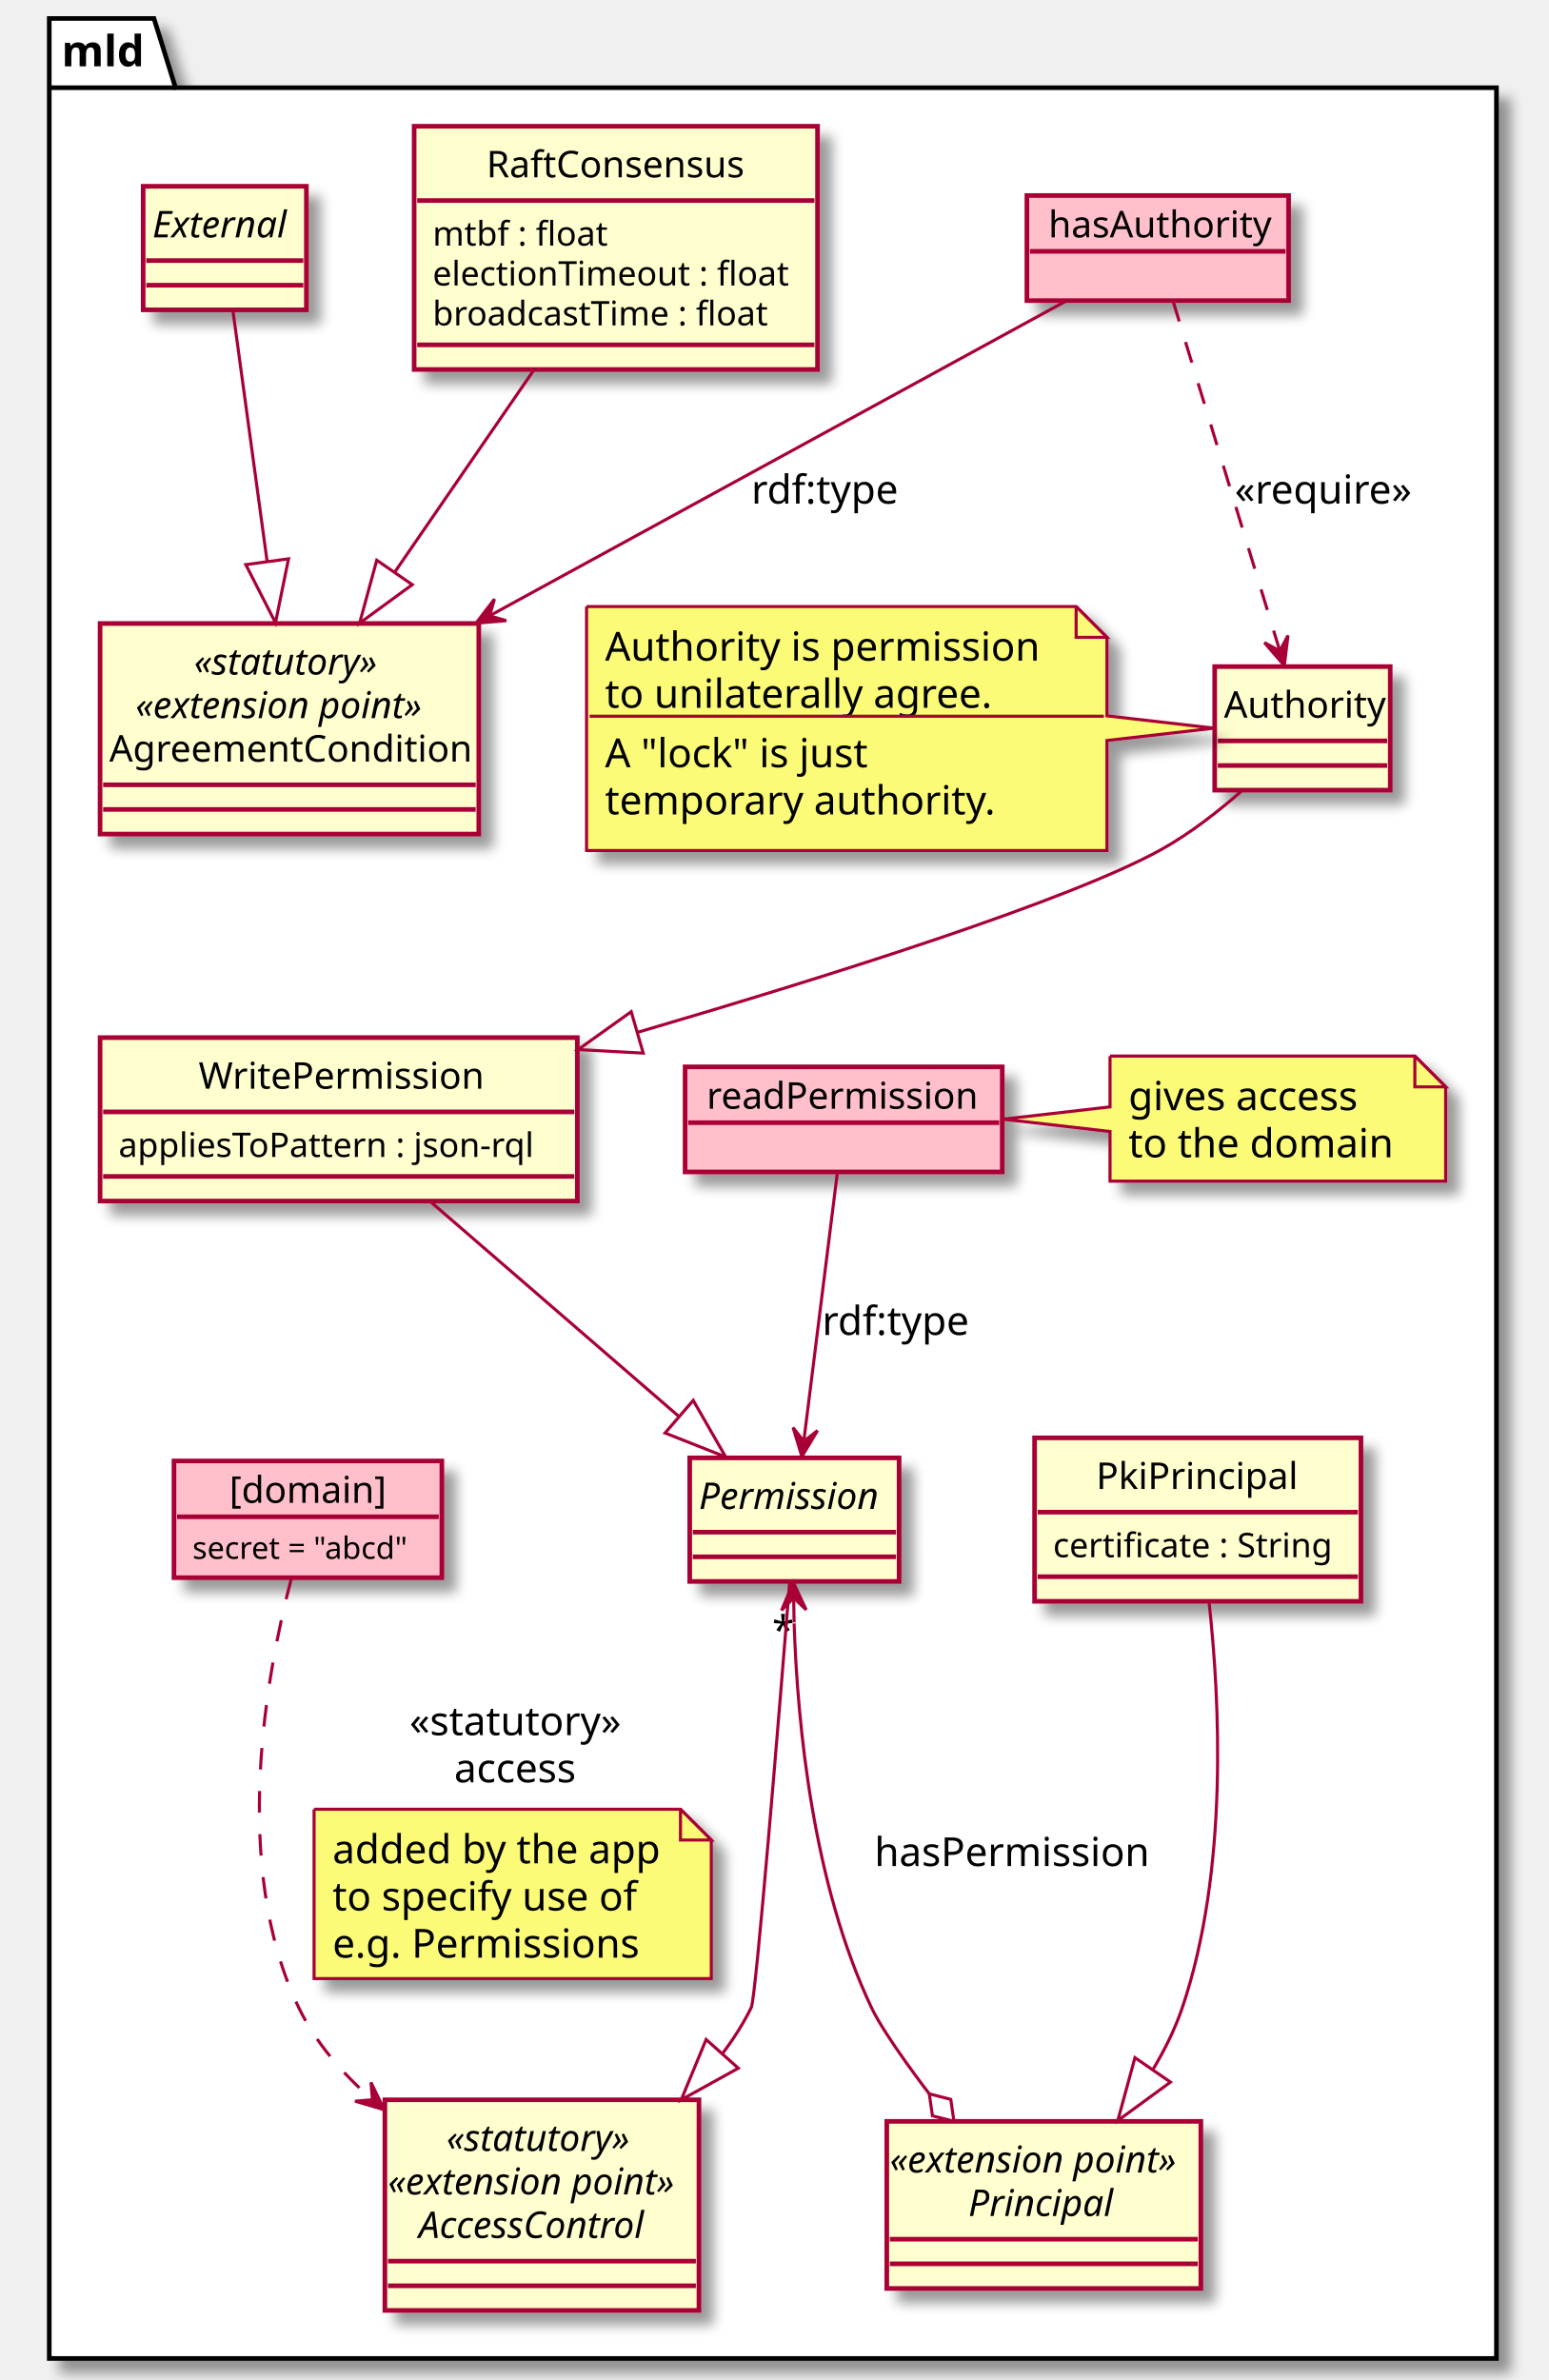
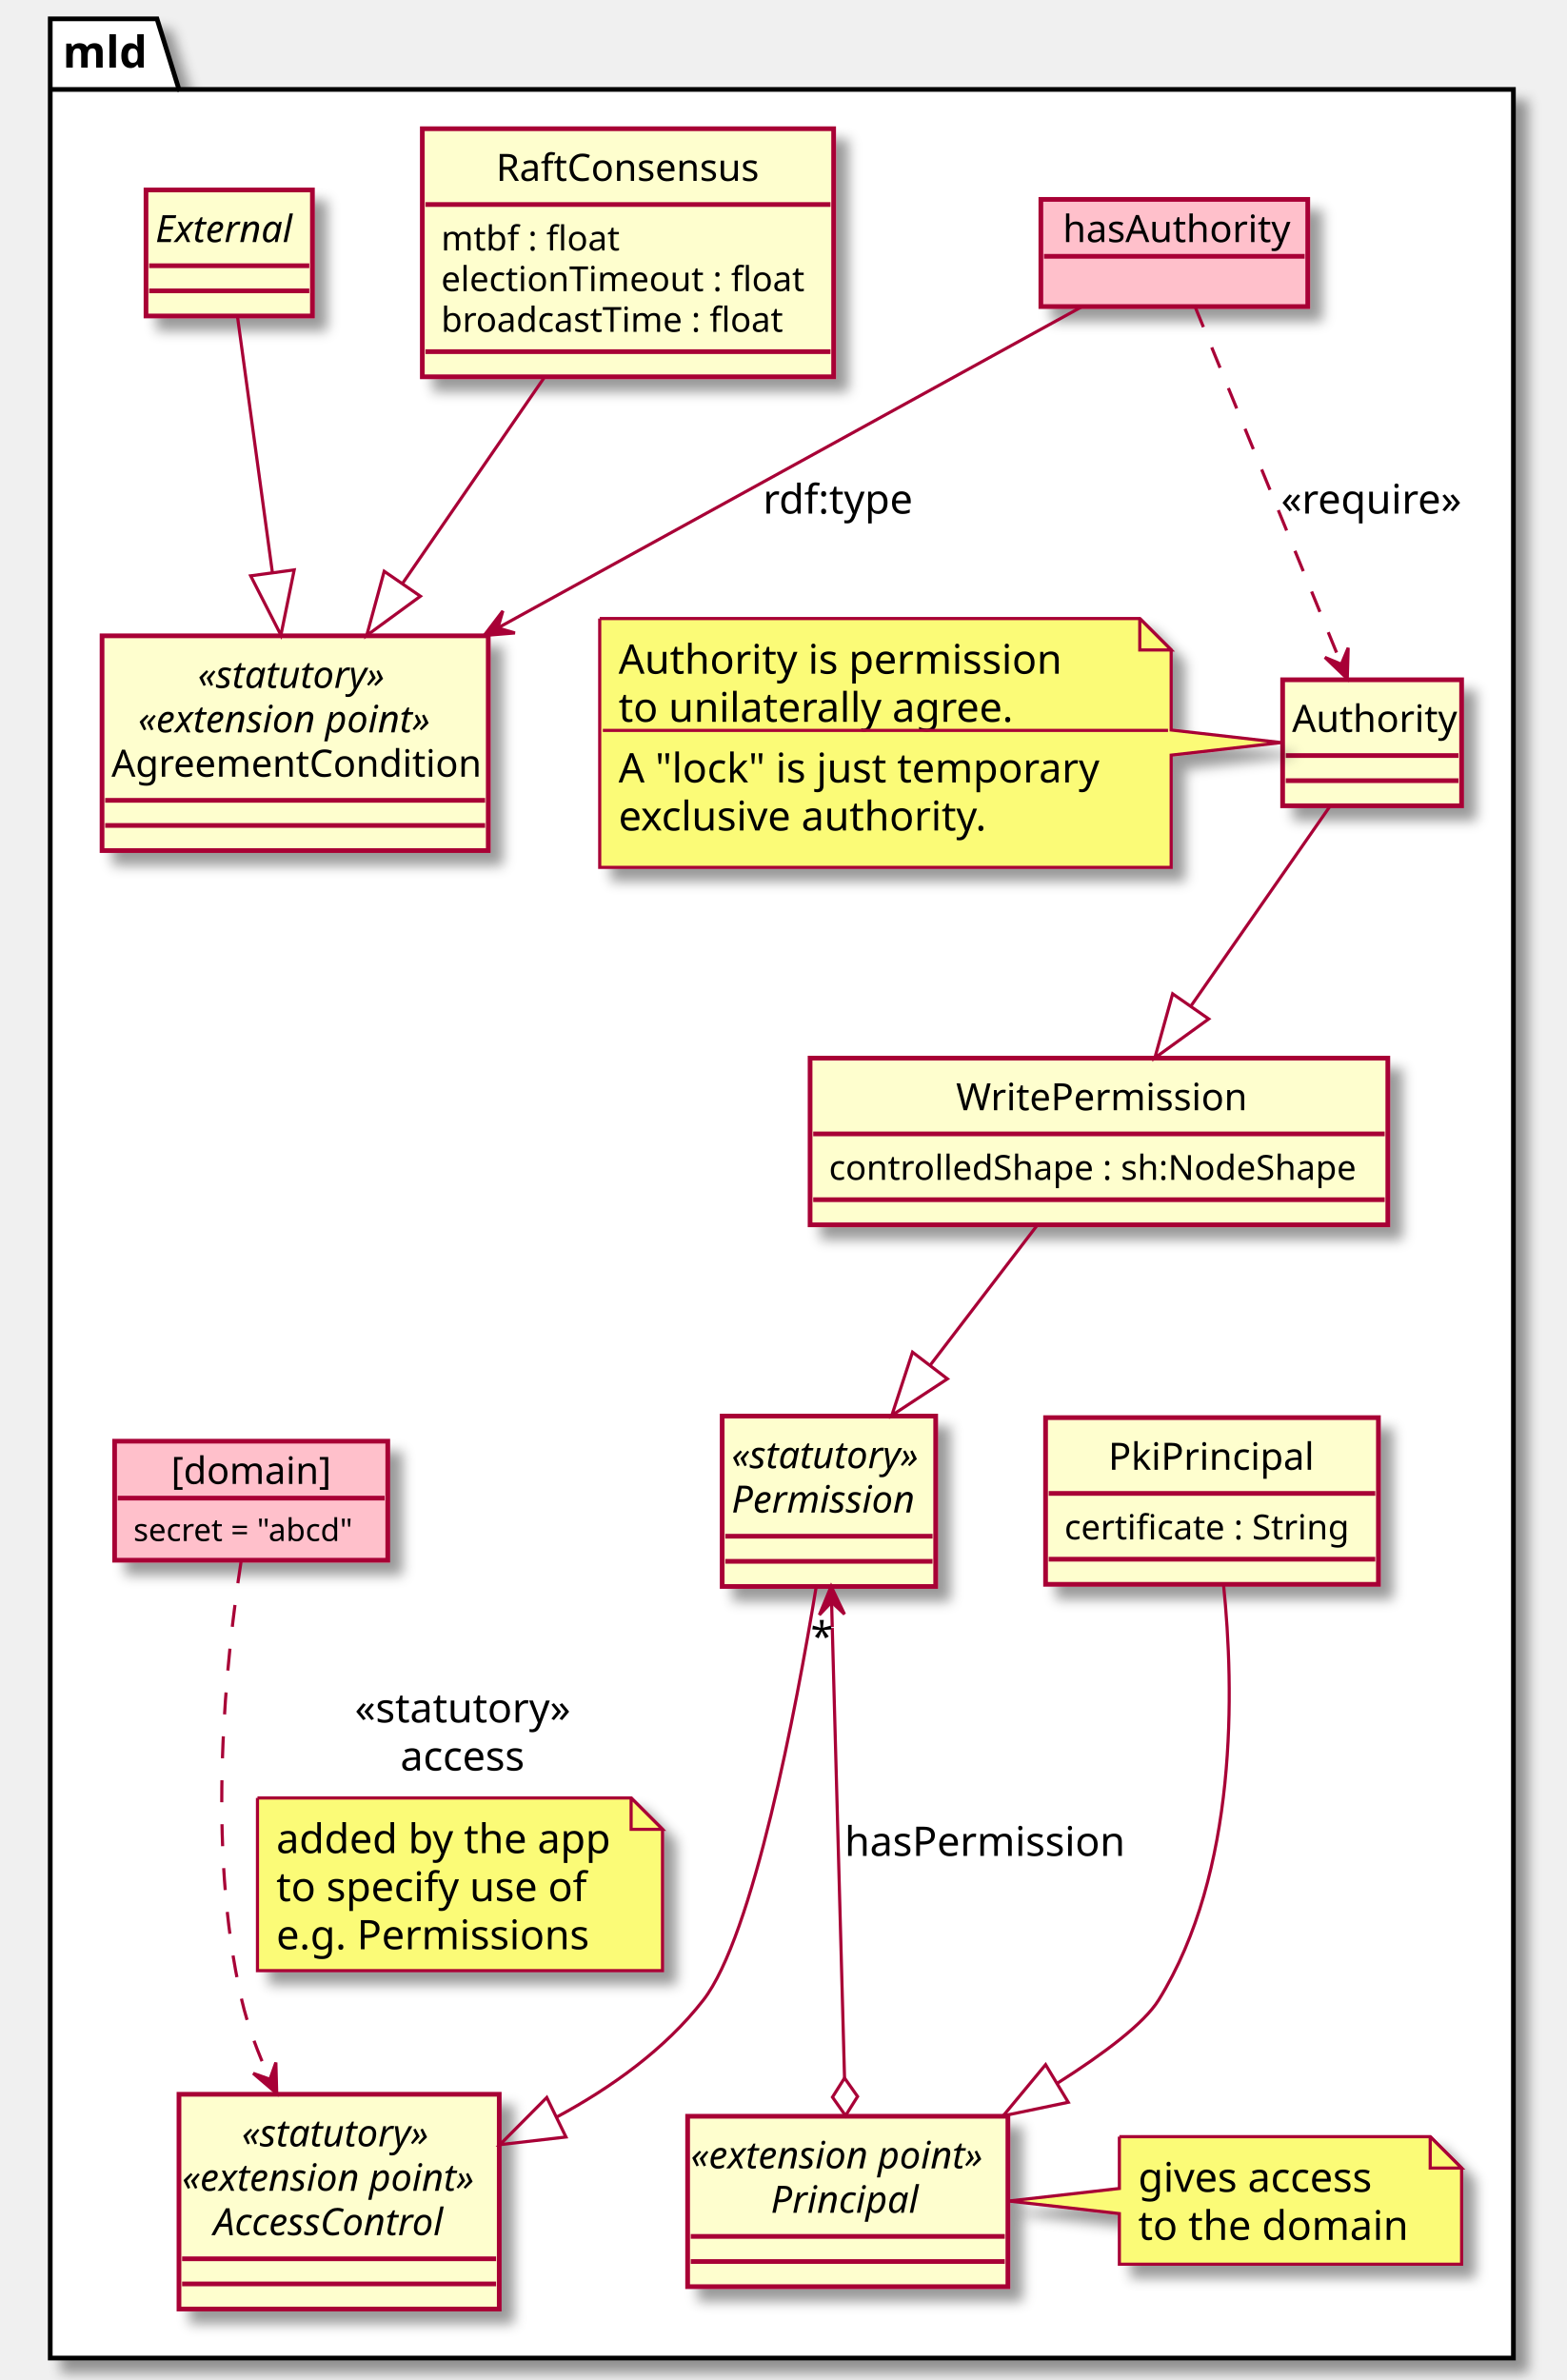
- <svg xmlns="http://www.w3.org/2000/svg" contentScriptType="application/ecmascript" contentStyleType="text/css" height="773px" preserveAspectRatio="none" style="width:503px;height:773px;background:#FFFFFF;" version="1.1" viewBox="0 0 503 773" width="503px" zoomAndPan="magnify">
+ <svg xmlns="http://www.w3.org/2000/svg" contentScriptType="application/ecmascript" contentStyleType="text/css" height="758px" preserveAspectRatio="none" style="width:499px;height:758px;background:#FFFFFF;" version="1.1" viewBox="0 0 499 758" width="499px" zoomAndPan="magnify">
  <defs>
-     <filter height="300%" id="f121mu0dka11h4" width="300%" x="-1" y="-1">
+     <filter height="300%" id="f9wwdgb8ltyjm" width="300%" x="-1" y="-1">
      <feGaussianBlur result="blurOut" stdDeviation="2.0" />
      <feColorMatrix in="blurOut" result="blurOut2" type="matrix" values="0 0 0 0 0 0 0 0 0 0 0 0 0 0 0 0 0 0 .4 0" />
      <feOffset dx="4.0" dy="4.0" in="blurOut2" result="blurOut3" />
      <feBlend in="SourceGraphic" in2="blurOut3" mode="normal" />
    </filter>
  </defs>
  <g>
-     <polygon fill="#FFFFFF" filter="url(#f121mu0dka11h4)" points="16,6,50,6,57,28.488,486,28.488,486,766,16,766,16,6" style="stroke:#000000;stroke-width:1.5;" />
+     <polygon fill="#FFFFFF" filter="url(#f9wwdgb8ltyjm)" points="16,6,50,6,57,28.488,482,28.488,482,751,16,751,16,6" style="stroke:#000000;stroke-width:1.5;" />
    <line style="stroke:#000000;stroke-width:1.5;" x1="16" x2="57" y1="28.488" y2="28.488" />
    <text fill="#000000" font-family="sans-serif" font-size="14" font-weight="bold" lengthAdjust="spacing" textLength="28" x="20" y="21.535">mld</text>
-     <rect codeLine="10" fill="#FEFECE" filter="url(#f121mu0dka11h4)" height="68.398" id="AgreementCondition" style="stroke:#A80036;stroke-width:1.5;" width="123" x="32.5" y="202.5" />
+     <rect codeLine="10" fill="#FEFECE" filter="url(#f9wwdgb8ltyjm)" height="68.398" id="AgreementCondition" style="stroke:#A80036;stroke-width:1.5;" width="123" x="32.5" y="202.5" />
    <text fill="#000000" font-family="sans-serif" font-size="12" font-style="italic" lengthAdjust="spacing" textLength="62" x="63" y="219.102">«statutory»</text>
    <text fill="#000000" font-family="sans-serif" font-size="12" font-style="italic" lengthAdjust="spacing" textLength="100" x="44" y="233.234">«extension point»</text>
    <text fill="#000000" font-family="sans-serif" font-size="12" lengthAdjust="spacing" textLength="117" x="35.5" y="247.367">AgreementCondition</text>
    <line style="stroke:#A80036;stroke-width:1.5;" x1="33.5" x2="154.5" y1="254.898" y2="254.898" />
    <line style="stroke:#A80036;stroke-width:1.5;" x1="33.5" x2="154.5" y1="262.898" y2="262.898" />
-     <rect codeLine="12" fill="#FEFECE" filter="url(#f121mu0dka11h4)" height="54.266" id="Principal" style="stroke:#A80036;stroke-width:1.5;" width="102" x="288" y="689" />
-     <text fill="#000000" font-family="sans-serif" font-size="12" font-style="italic" lengthAdjust="spacing" textLength="100" x="289" y="705.602">«extension point»</text>
-     <text fill="#000000" font-family="sans-serif" font-size="12" font-style="italic" lengthAdjust="spacing" textLength="49" x="314.5" y="719.734">Principal</text>
-     <line style="stroke:#A80036;stroke-width:1.5;" x1="289" x2="389" y1="727.266" y2="727.266" />
-     <line style="stroke:#A80036;stroke-width:1.5;" x1="289" x2="389" y1="735.266" y2="735.266" />
-     <rect codeLine="13" fill="#FEFECE" filter="url(#f121mu0dka11h4)" height="53.088" id="PkiPrincipal" style="stroke:#A80036;stroke-width:1.5;" width="106" x="336" y="467" />
-     <text fill="#000000" font-family="sans-serif" font-size="12" lengthAdjust="spacing" textLength="66" x="356" y="483.602">PkiPrincipal</text>
-     <line style="stroke:#A80036;stroke-width:1.5;" x1="337" x2="441" y1="491.133" y2="491.133" />
-     <text fill="#000000" font-family="sans-serif" font-size="11" lengthAdjust="spacing" textLength="94" x="342" y="505.768">certificate : String</text>
-     <line style="stroke:#A80036;stroke-width:1.5;" x1="337" x2="441" y1="512.088" y2="512.088" />
-     <rect codeLine="18" fill="#FEFECE" filter="url(#f121mu0dka11h4)" height="40.133" id="Authority" style="stroke:#A80036;stroke-width:1.5;" width="57" x="394.5" y="216.5" />
-     <text fill="#000000" font-family="sans-serif" font-size="12" lengthAdjust="spacing" textLength="51" x="397.5" y="233.102">Authority</text>
-     <line style="stroke:#A80036;stroke-width:1.5;" x1="395.5" x2="450.5" y1="240.633" y2="240.633" />
-     <line style="stroke:#A80036;stroke-width:1.5;" x1="395.5" x2="450.5" y1="248.633" y2="248.633" />
-     <path d="M190.5,197 L190.5,276.242 A0,0 0 0 0 190.5,276.242 L359.5,276.242 A0,0 0 0 0 359.5,276.242 L359.5,240.5 L394.32,236.5 L359.5,232.5 L359.5,207 L349.5,197 L190.5,197 A0,0 0 0 0 190.5,197 " fill="#FBFB77" filter="url(#f121mu0dka11h4)" style="stroke:#A80036;stroke-width:1.0;" />
-     <path d="M349.5,197 L349.5,207 L359.5,207 L349.5,197 " fill="#FBFB77" style="stroke:#A80036;stroke-width:1.0;" />
-     <text fill="#000000" font-family="sans-serif" font-size="13" lengthAdjust="spacing" textLength="148" x="196.5" y="214.568">Authority is permission</text>
-     <text fill="#000000" font-family="sans-serif" font-size="13" lengthAdjust="spacing" textLength="129" x="196.5" y="229.879">to unilaterally agree.</text>
-     <line style="stroke:#A80036;stroke-width:1.0;" x1="191.5" x2="358.5" y1="232.621" y2="232.621" />
-     <text fill="#000000" font-family="sans-serif" font-size="13" lengthAdjust="spacing" textLength="93" x="196.5" y="249.19">A "lock" is just</text>
-     <text fill="#000000" font-family="sans-serif" font-size="13" lengthAdjust="spacing" textLength="129" x="196.5" y="264.5">temporary authority.</text>
-     <rect fill="#FFC0CB" filter="url(#f121mu0dka11h4)" height="34.133" style="stroke:#A80036;stroke-width:1.5;" width="85" x="333.5" y="63.5" />
-     <text fill="#000000" font-family="sans-serif" font-size="12" lengthAdjust="spacing" textLength="71" x="340.5" y="77.102">hasAuthority</text>
-     <line style="stroke:#A80036;stroke-width:1.5;" x1="334.5" x2="417.5" y1="81.633" y2="81.633" />
-     <rect codeLine="31" fill="#FEFECE" filter="url(#f121mu0dka11h4)" height="40.133" id="Permission" style="stroke:#A80036;stroke-width:1.5;" width="68" x="224" y="473.5" />
-     <text fill="#000000" font-family="sans-serif" font-size="12" font-style="italic" lengthAdjust="spacing" textLength="62" x="227" y="490.102">Permission</text>
-     <line style="stroke:#A80036;stroke-width:1.5;" x1="225" x2="291" y1="497.633" y2="497.633" />
-     <line style="stroke:#A80036;stroke-width:1.5;" x1="225" x2="291" y1="505.633" y2="505.633" />
-     <rect codeLine="61" fill="#FEFECE" filter="url(#f121mu0dka11h4)" height="68.398" id="AccessControl" style="stroke:#A80036;stroke-width:1.5;" width="102" x="125" y="682" />
-     <text fill="#000000" font-family="sans-serif" font-size="12" font-style="italic" lengthAdjust="spacing" textLength="62" x="145" y="698.602">«statutory»</text>
-     <text fill="#000000" font-family="sans-serif" font-size="12" font-style="italic" lengthAdjust="spacing" textLength="100" x="126" y="712.734">«extension point»</text>
-     <text fill="#000000" font-family="sans-serif" font-size="12" font-style="italic" lengthAdjust="spacing" textLength="80" x="136" y="726.867">AccessControl</text>
-     <line style="stroke:#A80036;stroke-width:1.5;" x1="126" x2="226" y1="734.398" y2="734.398" />
-     <line style="stroke:#A80036;stroke-width:1.5;" x1="126" x2="226" y1="742.398" y2="742.398" />
-     <rect codeLine="34" fill="#FEFECE" filter="url(#f121mu0dka11h4)" height="53.088" id="WritePermission" style="stroke:#A80036;stroke-width:1.5;" width="155" x="32.5" y="337" />
-     <text fill="#000000" font-family="sans-serif" font-size="12" lengthAdjust="spacing" textLength="91" x="64.5" y="353.602">WritePermission</text>
-     <line style="stroke:#A80036;stroke-width:1.5;" x1="33.5" x2="186.5" y1="361.133" y2="361.133" />
-     <text fill="#000000" font-family="sans-serif" font-size="11" lengthAdjust="spacing" textLength="143" x="38.5" y="375.768">appliesToPattern : json-rql</text>
-     <line style="stroke:#A80036;stroke-width:1.5;" x1="33.5" x2="186.5" y1="382.088" y2="382.088" />
-     <rect fill="#FFC0CB" filter="url(#f121mu0dka11h4)" height="34.133" style="stroke:#A80036;stroke-width:1.5;" width="103" x="222.5" y="346.5" />
-     <text fill="#000000" font-family="sans-serif" font-size="12" lengthAdjust="spacing" textLength="89" x="229.5" y="360.102">readPermission</text>
-     <line style="stroke:#A80036;stroke-width:1.5;" x1="223.5" x2="324.5" y1="364.633" y2="364.633" />
-     <path d="M360.5,343 L360.5,359.5 L325.77,363.5 L360.5,367.5 L360.5,383.621 A0,0 0 0 0 360.5,383.621 L469.5,383.621 A0,0 0 0 0 469.5,383.621 L469.5,353 L459.5,343 L360.5,343 A0,0 0 0 0 360.5,343 " fill="#FBFB77" filter="url(#f121mu0dka11h4)" style="stroke:#A80036;stroke-width:1.0;" />
-     <path d="M459.5,343 L459.5,353 L469.5,353 L459.5,343 " fill="#FBFB77" style="stroke:#A80036;stroke-width:1.0;" />
-     <text fill="#000000" font-family="sans-serif" font-size="13" lengthAdjust="spacing" textLength="79" x="366.5" y="360.568">gives access</text>
-     <text fill="#000000" font-family="sans-serif" font-size="13" lengthAdjust="spacing" textLength="88" x="366.5" y="375.879">to the domain</text>
-     <rect codeLine="47" fill="#FEFECE" filter="url(#f121mu0dka11h4)" height="78.998" id="RaftConsensus" style="stroke:#A80036;stroke-width:1.5;" width="131" x="134.5" y="41" />
+     <rect codeLine="12" fill="#FEFECE" filter="url(#f9wwdgb8ltyjm)" height="54.266" id="Principal" style="stroke:#A80036;stroke-width:1.5;" width="102" x="219" y="674" />
+     <text fill="#000000" font-family="sans-serif" font-size="12" font-style="italic" lengthAdjust="spacing" textLength="100" x="220" y="690.602">«extension point»</text>
+     <text fill="#000000" font-family="sans-serif" font-size="12" font-style="italic" lengthAdjust="spacing" textLength="49" x="245.5" y="704.734">Principal</text>
+     <line style="stroke:#A80036;stroke-width:1.5;" x1="220" x2="320" y1="712.266" y2="712.266" />
+     <line style="stroke:#A80036;stroke-width:1.5;" x1="220" x2="320" y1="720.266" y2="720.266" />
+     <path d="M356.5,680.5 L356.5,697 L321.22,701 L356.5,705 L356.5,721.121 A0,0 0 0 0 356.5,721.121 L465.5,721.121 A0,0 0 0 0 465.5,721.121 L465.5,690.5 L455.5,680.5 L356.5,680.5 A0,0 0 0 0 356.5,680.5 " fill="#FBFB77" filter="url(#f9wwdgb8ltyjm)" style="stroke:#A80036;stroke-width:1.0;" />
+     <path d="M455.5,680.5 L455.5,690.5 L465.5,690.5 L455.5,680.5 " fill="#FBFB77" style="stroke:#A80036;stroke-width:1.0;" />
+     <text fill="#000000" font-family="sans-serif" font-size="13" lengthAdjust="spacing" textLength="79" x="362.5" y="698.068">gives access</text>
+     <text fill="#000000" font-family="sans-serif" font-size="13" lengthAdjust="spacing" textLength="88" x="362.5" y="713.379">to the domain</text>
+     <rect codeLine="17" fill="#FEFECE" filter="url(#f9wwdgb8ltyjm)" height="53.088" id="PkiPrincipal" style="stroke:#A80036;stroke-width:1.5;" width="106" x="333" y="451.5" />
+     <text fill="#000000" font-family="sans-serif" font-size="12" lengthAdjust="spacing" textLength="66" x="353" y="468.102">PkiPrincipal</text>
+     <line style="stroke:#A80036;stroke-width:1.5;" x1="334" x2="438" y1="475.633" y2="475.633" />
+     <text fill="#000000" font-family="sans-serif" font-size="11" lengthAdjust="spacing" textLength="94" x="339" y="490.268">certificate : String</text>
+     <line style="stroke:#A80036;stroke-width:1.5;" x1="334" x2="438" y1="496.588" y2="496.588" />
+     <rect codeLine="22" fill="#FEFECE" filter="url(#f9wwdgb8ltyjm)" height="40.133" id="Authority" style="stroke:#A80036;stroke-width:1.5;" width="57" x="408.5" y="216.5" />
+     <text fill="#000000" font-family="sans-serif" font-size="12" lengthAdjust="spacing" textLength="51" x="411.5" y="233.102">Authority</text>
+     <line style="stroke:#A80036;stroke-width:1.5;" x1="409.5" x2="464.5" y1="240.633" y2="240.633" />
+     <line style="stroke:#A80036;stroke-width:1.5;" x1="409.5" x2="464.5" y1="248.633" y2="248.633" />
+     <path d="M191,197 L191,276.242 A0,0 0 0 0 191,276.242 L373,276.242 A0,0 0 0 0 373,276.242 L373,240.5 L408.06,236.5 L373,232.5 L373,207 L363,197 L191,197 A0,0 0 0 0 191,197 " fill="#FBFB77" filter="url(#f9wwdgb8ltyjm)" style="stroke:#A80036;stroke-width:1.0;" />
+     <path d="M363,197 L363,207 L373,207 L363,197 " fill="#FBFB77" style="stroke:#A80036;stroke-width:1.0;" />
+     <text fill="#000000" font-family="sans-serif" font-size="13" lengthAdjust="spacing" textLength="148" x="197" y="214.568">Authority is permission</text>
+     <text fill="#000000" font-family="sans-serif" font-size="13" lengthAdjust="spacing" textLength="129" x="197" y="229.879">to unilaterally agree.</text>
+     <line style="stroke:#A80036;stroke-width:1.0;" x1="192" x2="372" y1="232.621" y2="232.621" />
+     <text fill="#000000" font-family="sans-serif" font-size="13" lengthAdjust="spacing" textLength="161" x="197" y="249.19">A "lock" is just temporary</text>
+     <text fill="#000000" font-family="sans-serif" font-size="13" lengthAdjust="spacing" textLength="124" x="197" y="264.5">exclusive authority.</text>
+     <rect fill="#FFC0CB" filter="url(#f9wwdgb8ltyjm)" height="34.133" style="stroke:#A80036;stroke-width:1.5;" width="85" x="331.5" y="63.5" />
+     <text fill="#000000" font-family="sans-serif" font-size="12" lengthAdjust="spacing" textLength="71" x="338.5" y="77.102">hasAuthority</text>
+     <line style="stroke:#A80036;stroke-width:1.5;" x1="332.5" x2="415.5" y1="81.633" y2="81.633" />
+     <rect codeLine="35" fill="#FEFECE" filter="url(#f9wwdgb8ltyjm)" height="54.266" id="Permission" style="stroke:#A80036;stroke-width:1.5;" width="68" x="230" y="451" />
+     <text fill="#000000" font-family="sans-serif" font-size="12" font-style="italic" lengthAdjust="spacing" textLength="62" x="233" y="467.602">«statutory»</text>
+     <text fill="#000000" font-family="sans-serif" font-size="12" font-style="italic" lengthAdjust="spacing" textLength="62" x="233" y="481.734">Permission</text>
+     <line style="stroke:#A80036;stroke-width:1.5;" x1="231" x2="297" y1="489.266" y2="489.266" />
+     <line style="stroke:#A80036;stroke-width:1.5;" x1="231" x2="297" y1="497.266" y2="497.266" />
+     <rect codeLine="58" fill="#FEFECE" filter="url(#f9wwdgb8ltyjm)" height="68.398" id="AccessControl" style="stroke:#A80036;stroke-width:1.5;" width="102" x="57" y="667" />
+     <text fill="#000000" font-family="sans-serif" font-size="12" font-style="italic" lengthAdjust="spacing" textLength="62" x="77" y="683.602">«statutory»</text>
+     <text fill="#000000" font-family="sans-serif" font-size="12" font-style="italic" lengthAdjust="spacing" textLength="100" x="58" y="697.734">«extension point»</text>
+     <text fill="#000000" font-family="sans-serif" font-size="12" font-style="italic" lengthAdjust="spacing" textLength="80" x="68" y="711.867">AccessControl</text>
+     <line style="stroke:#A80036;stroke-width:1.5;" x1="58" x2="158" y1="719.398" y2="719.398" />
+     <line style="stroke:#A80036;stroke-width:1.5;" x1="58" x2="158" y1="727.398" y2="727.398" />
+     <rect codeLine="38" fill="#FEFECE" filter="url(#f9wwdgb8ltyjm)" height="53.088" id="WritePermission" style="stroke:#A80036;stroke-width:1.5;" width="184" x="258" y="337" />
+     <text fill="#000000" font-family="sans-serif" font-size="12" lengthAdjust="spacing" textLength="91" x="304.5" y="353.602">WritePermission</text>
+     <line style="stroke:#A80036;stroke-width:1.5;" x1="259" x2="441" y1="361.133" y2="361.133" />
+     <text fill="#000000" font-family="sans-serif" font-size="11" lengthAdjust="spacing" textLength="172" x="264" y="375.768">controlledShape : sh:NodeShape</text>
+     <line style="stroke:#A80036;stroke-width:1.5;" x1="259" x2="441" y1="382.088" y2="382.088" />
+     <rect codeLine="44" fill="#FEFECE" filter="url(#f9wwdgb8ltyjm)" height="78.998" id="RaftConsensus" style="stroke:#A80036;stroke-width:1.5;" width="131" x="134.5" y="41" />
    <text fill="#000000" font-family="sans-serif" font-size="12" lengthAdjust="spacing" textLength="84" x="158" y="57.602">RaftConsensus</text>
    <line style="stroke:#A80036;stroke-width:1.5;" x1="135.5" x2="264.5" y1="65.133" y2="65.133" />
    <text fill="#000000" font-family="sans-serif" font-size="11" lengthAdjust="spacing" textLength="58" x="140.5" y="79.768">mtbf : float</text>
    <text fill="#000000" font-family="sans-serif" font-size="11" lengthAdjust="spacing" textLength="119" x="140.5" y="92.723">electionTimeout : float</text>
    <text fill="#000000" font-family="sans-serif" font-size="11" lengthAdjust="spacing" textLength="113" x="140.5" y="105.678">broadcastTime : float</text>
    <line style="stroke:#A80036;stroke-width:1.5;" x1="135.5" x2="264.5" y1="111.998" y2="111.998" />
-     <rect codeLine="54" fill="#FEFECE" filter="url(#f121mu0dka11h4)" height="40.133" id="External" style="stroke:#A80036;stroke-width:1.5;" width="53" x="46.5" y="60.5" />
+     <rect codeLine="51" fill="#FEFECE" filter="url(#f9wwdgb8ltyjm)" height="40.133" id="External" style="stroke:#A80036;stroke-width:1.5;" width="53" x="46.5" y="60.5" />
    <text fill="#000000" font-family="sans-serif" font-size="12" font-style="italic" lengthAdjust="spacing" textLength="47" x="49.5" y="77.102">External</text>
    <line style="stroke:#A80036;stroke-width:1.5;" x1="47.5" x2="98.5" y1="84.633" y2="84.633" />
    <line style="stroke:#A80036;stroke-width:1.5;" x1="47.5" x2="98.5" y1="92.633" y2="92.633" />
-     <rect fill="#FFC0CB" filter="url(#f121mu0dka11h4)" height="37.91" style="stroke:#A80036;stroke-width:1.5;" width="87" x="56.5" y="474.5" />
-     <text fill="#000000" font-family="sans-serif" font-size="12" lengthAdjust="spacing" textLength="51" x="74.5" y="488.102">[domain]</text>
-     <line style="stroke:#A80036;stroke-width:1.5;" x1="57.5" x2="142.5" y1="492.633" y2="492.633" />
-     <text fill="#000000" font-family="sans-serif" font-size="10" lengthAdjust="spacing" textLength="75" x="62.5" y="506.301">secret = "abcd"</text>
-     <path codeLine="16" d="M392.64,520.12 C396.16,551.97 399.03,607.55 384,652 C381.66,658.93 378.28,665.76 374.4,672.23 " fill="none" id="PkiPrincipal-to-Principal" style="stroke:#A80036;stroke-width:1.0;" />
-     <polygon fill="none" points="380.13,676.25,363.02,688.75,368.6,668.31,380.13,676.25" style="stroke:#A80036;stroke-width:1.0;" />
-     <path codeLine="27" d="M346.62,97.54 C302.55,121.61 218.23,167.66 159.17,199.91 " fill="none" id="hasAuthority-to-AgreementCondition" style="stroke:#A80036;stroke-width:1.0;" />
-     <polygon fill="#A80036" points="154.61,202.4,164.425,201.589,158.996,200,160.585,194.571,154.61,202.4" style="stroke:#A80036;stroke-width:1.0;" />
-     <text fill="#000000" font-family="sans-serif" font-size="13" lengthAdjust="spacing" textLength="49" x="244" y="163.568">rdf:type</text>
-     <path codeLine="28" d="M380.94,97.69 C389.22,124.81 405.93,179.57 415.61,211.29 " fill="none" id="hasAuthority-to-Authority" style="stroke:#A80036;stroke-width:1.0;stroke-dasharray:7.0,7.0;" />
-     <polygon fill="#A80036" points="417.1,216.17,418.305,206.395,415.644,211.387,410.652,208.725,417.1,216.17" style="stroke:#A80036;stroke-width:1.0;" />
-     <text fill="#000000" font-family="sans-serif" font-size="13" lengthAdjust="spacing" textLength="58" x="401" y="163.568">«require»</text>
-     <path codeLine="29" d="M257.91,527.27 C259,560.27 264.02,611.89 283,652 C287.53,661.58 301.799,680.055 301.799,680.055 " fill="none" id="Permission-Principal" style="stroke:#A80036;stroke-width:1.0;" />
-     <polygon fill="#FFFFFF" points="309.81,688.99,308.783,681.852,301.799,680.055,302.826,687.193,309.81,688.99" style="stroke:#A80036;stroke-width:1.0;" />
-     <polygon fill="#A80036" points="257.65,513.94,253.829,523.017,257.749,518.939,261.827,522.859,257.65,513.94" style="stroke:#A80036;stroke-width:1.0;" />
-     <line style="stroke:#A80036;stroke-width:1.0;" x1="257.749" x2="257.9" y1="518.939" y2="526.94" />
-     <text fill="#000000" font-family="sans-serif" font-size="13" lengthAdjust="spacing" textLength="91" x="284" y="606.068">hasPermission</text>
-     <text fill="#000000" font-family="sans-serif" font-size="13" lengthAdjust="spacing" textLength="6" x="250.75" y="534.041">*</text>
-     <path codeLine="32" d="M256.48,513.68 C253.17,554.99 245.51,648.93 244,652 C241.44,657.21 238.25,662.21 234.66,666.95 " fill="none" id="Permission-to-AccessControl" style="stroke:#A80036;stroke-width:1.0;" />
-     <polygon fill="none" points="239.78,671.73,221.24,681.99,229.33,662.41,239.78,671.73" style="stroke:#A80036;stroke-width:1.0;" />
-     <path codeLine="37" d="M403.63,256.56 C395.85,263.42 386.48,270.76 377,276 C347.24,292.45 270.58,316.67 206.99,335.31 " fill="none" id="Authority-to-WritePermission" style="stroke:#A80036;stroke-width:1.0;" />
-     <polygon fill="none" points="208.9,342.04,187.75,340.89,205,328.59,208.9,342.04" style="stroke:#A80036;stroke-width:1.0;" />
-     <path codeLine="38" d="M139.59,390.1 C162.84,410.2 195.38,438.34 220.46,460.03 " fill="none" id="WritePermission-to-Permission" style="stroke:#A80036;stroke-width:1.0;" />
-     <polygon fill="none" points="225.14,454.83,235.69,473.21,215.99,465.42,225.14,454.83" style="stroke:#A80036;stroke-width:1.0;" />
-     <path codeLine="45" d="M271.97,380.71 C269.23,402.69 264.29,442.15 261.08,467.82 " fill="none" id="readPermission-to-Permission" style="stroke:#A80036;stroke-width:1.0;" />
-     <polygon fill="#A80036" points="260.43,473.08,265.506,464.64,261.045,468.118,257.567,463.656,260.43,473.08" style="stroke:#A80036;stroke-width:1.0;" />
-     <text fill="#000000" font-family="sans-serif" font-size="13" lengthAdjust="spacing" textLength="49" x="267" y="433.568">rdf:type</text>
-     <path codeLine="52" d="M173.25,120.36 C159.58,140.23 142.78,164.63 128.18,185.85 " fill="none" id="RaftConsensus-to-AgreementCondition" style="stroke:#A80036;stroke-width:1.0;" />
+     <rect fill="#FFC0CB" filter="url(#f9wwdgb8ltyjm)" height="37.91" style="stroke:#A80036;stroke-width:1.5;" width="87" x="36.5" y="459" />
+     <text fill="#000000" font-family="sans-serif" font-size="12" lengthAdjust="spacing" textLength="51" x="54.5" y="472.602">[domain]</text>
+     <line style="stroke:#A80036;stroke-width:1.5;" x1="37.5" x2="122.5" y1="477.133" y2="477.133" />
+     <text fill="#000000" font-family="sans-serif" font-size="10" lengthAdjust="spacing" textLength="75" x="42.5" y="490.801">secret = "abcd"</text>
+     <path codeLine="20" d="M389.68,504.69 C393.07,537.88 394.32,596.22 369,637 C364.37,644.45 351.66,654.02 336.83,663.43 " fill="none" id="PkiPrincipal-to-Principal" style="stroke:#A80036;stroke-width:1.0;" />
+     <polygon fill="none" points="340.23,669.55,319.49,673.87,333.01,657.56,340.23,669.55" style="stroke:#A80036;stroke-width:1.0;" />
+     <path codeLine="31" d="M344.83,97.54 C301.08,121.61 217.35,167.66 158.71,199.91 " fill="none" id="hasAuthority-to-AgreementCondition" style="stroke:#A80036;stroke-width:1.0;" />
+     <polygon fill="#A80036" points="154.18,202.4,163.995,201.589,158.566,200,160.155,194.571,154.18,202.4" style="stroke:#A80036;stroke-width:1.0;" />
+     <text fill="#000000" font-family="sans-serif" font-size="13" lengthAdjust="spacing" textLength="49" x="243" y="163.568">rdf:type</text>
+     <path codeLine="32" d="M380.62,97.69 C391.72,124.81 414.12,179.57 427.09,211.29 " fill="none" id="hasAuthority-to-Authority" style="stroke:#A80036;stroke-width:1.0;stroke-dasharray:7.0,7.0;" />
+     <polygon fill="#A80036" points="429.09,216.17,429.373,206.325,427.191,211.544,421.972,209.363,429.09,216.17" style="stroke:#A80036;stroke-width:1.0;" />
+     <text fill="#000000" font-family="sans-serif" font-size="13" lengthAdjust="spacing" textLength="58" x="408" y="163.568">«require»</text>
+     <path codeLine="33" d="M265.07,518.49 C266.16,558.64 268.973,661.814 268.973,661.814 " fill="none" id="Permission-Principal" style="stroke:#A80036;stroke-width:1.0;" />
+     <polygon fill="#FFFFFF" points="269.29,673.81,273.13,667.707,268.973,661.814,265.133,667.918,269.29,673.81" style="stroke:#A80036;stroke-width:1.0;" />
+     <polygon fill="#A80036" points="264.71,505.22,260.959,514.327,264.848,510.218,268.956,514.107,264.71,505.22" style="stroke:#A80036;stroke-width:1.0;" />
+     <line style="stroke:#A80036;stroke-width:1.0;" x1="264.848" x2="265.065" y1="510.218" y2="518.215" />
+     <text fill="#000000" font-family="sans-serif" font-size="13" lengthAdjust="spacing" textLength="91" x="269" y="591.068">hasPermission</text>
+     <text fill="#000000" font-family="sans-serif" font-size="13" lengthAdjust="spacing" textLength="6" x="258.18" y="525.823">*</text>
+     <path codeLine="36" d="M259.97,505.23 C253.5,544.6 239.89,616.56 224,637 C211.84,652.65 194.66,664.91 177.24,674.29 " fill="none" id="Permission-to-AccessControl" style="stroke:#A80036;stroke-width:1.0;" />
+     <polygon fill="none" points="180.25,680.61,159.2,683.05,174.14,668.02,180.25,680.61" style="stroke:#A80036;stroke-width:1.0;" />
+     <path codeLine="41" d="M423.6,256.76 C411.85,273.64 394.35,298.78 379.36,320.32 " fill="none" id="Authority-to-WritePermission" style="stroke:#A80036;stroke-width:1.0;" />
+     <polygon fill="none" points="384.96,324.52,367.79,336.94,373.47,316.52,384.96,324.52" style="stroke:#A80036;stroke-width:1.0;" />
+     <path codeLine="42" d="M330.49,390.03 C320.4,403.22 307.84,419.66 296.35,434.68 " fill="none" id="WritePermission-to-Permission" style="stroke:#A80036;stroke-width:1.0;" />
+     <polygon fill="none" points="301.74,439.15,284.03,450.79,290.62,430.65,301.74,439.15" style="stroke:#A80036;stroke-width:1.0;" />
+     <path codeLine="49" d="M173.25,120.36 C159.58,140.23 142.78,164.63 128.18,185.85 " fill="none" id="RaftConsensus-to-AgreementCondition" style="stroke:#A80036;stroke-width:1.0;" />
    <polygon fill="none" points="133.89,189.89,116.79,202.39,122.36,181.95,133.89,189.89" style="stroke:#A80036;stroke-width:1.0;" />
-     <path codeLine="55" d="M75.62,100.69 C78.39,121.03 82.89,154.05 86.75,182.32 " fill="none" id="External-to-AgreementCondition" style="stroke:#A80036;stroke-width:1.0;" />
+     <path codeLine="52" d="M75.62,100.69 C78.39,121.03 82.89,154.05 86.75,182.32 " fill="none" id="External-to-AgreementCondition" style="stroke:#A80036;stroke-width:1.0;" />
    <polygon fill="none" points="93.7,181.5,89.47,202.27,79.83,183.39,93.7,181.5" style="stroke:#A80036;stroke-width:1.0;" />
-     <path codeLine="62" d="M94.63,512.62 C86.64,543.12 74.81,605.92 97,652 C102.51,663.44 111.22,673.45 120.88,681.92 " fill="none" id="domain-to-AccessControl" style="stroke:#A80036;stroke-width:1.0;stroke-dasharray:7.0,7.0;" />
-     <polygon fill="#A80036" points="124.77,685.21,120.485,676.342,120.954,681.98,115.316,682.448,124.77,685.21" style="stroke:#A80036;stroke-width:1.0;" />
-     <text fill="#000000" font-family="sans-serif" font-size="13" lengthAdjust="spacing" textLength="71" x="133" y="563.568">«statutory»</text>
-     <text fill="#000000" font-family="sans-serif" font-size="13" lengthAdjust="spacing" textLength="42" x="147.5" y="578.879">access</text>
-     <path d="M102,587.621 L102,642.621 L231,642.621 L231,597.621 L221,587.621 L102,587.621 " fill="#FBFB77" filter="url(#f121mu0dka11h4)" style="stroke:#A80036;stroke-width:1.0;" />
-     <path d="M221,587.621 L221,597.621 L231,597.621 L221,587.621 " fill="#FBFB77" style="stroke:#A80036;stroke-width:1.0;" />
-     <text fill="#000000" font-family="sans-serif" font-size="13" lengthAdjust="spacing" textLength="108" x="108" y="605.189">added by the app</text>
-     <text fill="#000000" font-family="sans-serif" font-size="13" lengthAdjust="spacing" textLength="105" x="108" y="620.5">to specify use of</text>
-     <text fill="#000000" font-family="sans-serif" font-size="13" lengthAdjust="spacing" textLength="103" x="108" y="635.811">e.g. Permissions</text>
+     <path codeLine="59" d="M76.78,497.31 C72.19,527.07 65.5,587.57 77,637 C78.94,645.36 82.16,653.88 85.81,661.85 " fill="none" id="domain-to-AccessControl" style="stroke:#A80036;stroke-width:1.0;stroke-dasharray:7.0,7.0;" />
+     <polygon fill="#A80036" points="88.13,666.73,87.859,656.885,85.974,662.219,80.641,660.334,88.13,666.73" style="stroke:#A80036;stroke-width:1.0;" />
+     <text fill="#000000" font-family="sans-serif" font-size="13" lengthAdjust="spacing" textLength="71" x="113" y="548.568">«statutory»</text>
+     <text fill="#000000" font-family="sans-serif" font-size="13" lengthAdjust="spacing" textLength="42" x="127.5" y="563.879">access</text>
+     <path d="M82,572.621 L82,627.621 L211,627.621 L211,582.621 L201,572.621 L82,572.621 " fill="#FBFB77" filter="url(#f9wwdgb8ltyjm)" style="stroke:#A80036;stroke-width:1.0;" />
+     <path d="M201,572.621 L201,582.621 L211,582.621 L201,572.621 " fill="#FBFB77" style="stroke:#A80036;stroke-width:1.0;" />
+     <text fill="#000000" font-family="sans-serif" font-size="13" lengthAdjust="spacing" textLength="108" x="88" y="590.189">added by the app</text>
+     <text fill="#000000" font-family="sans-serif" font-size="13" lengthAdjust="spacing" textLength="105" x="88" y="605.5">to specify use of</text>
+     <text fill="#000000" font-family="sans-serif" font-size="13" lengthAdjust="spacing" textLength="103" x="88" y="620.811">e.g. Permissions</text>
  </g>
</svg>
